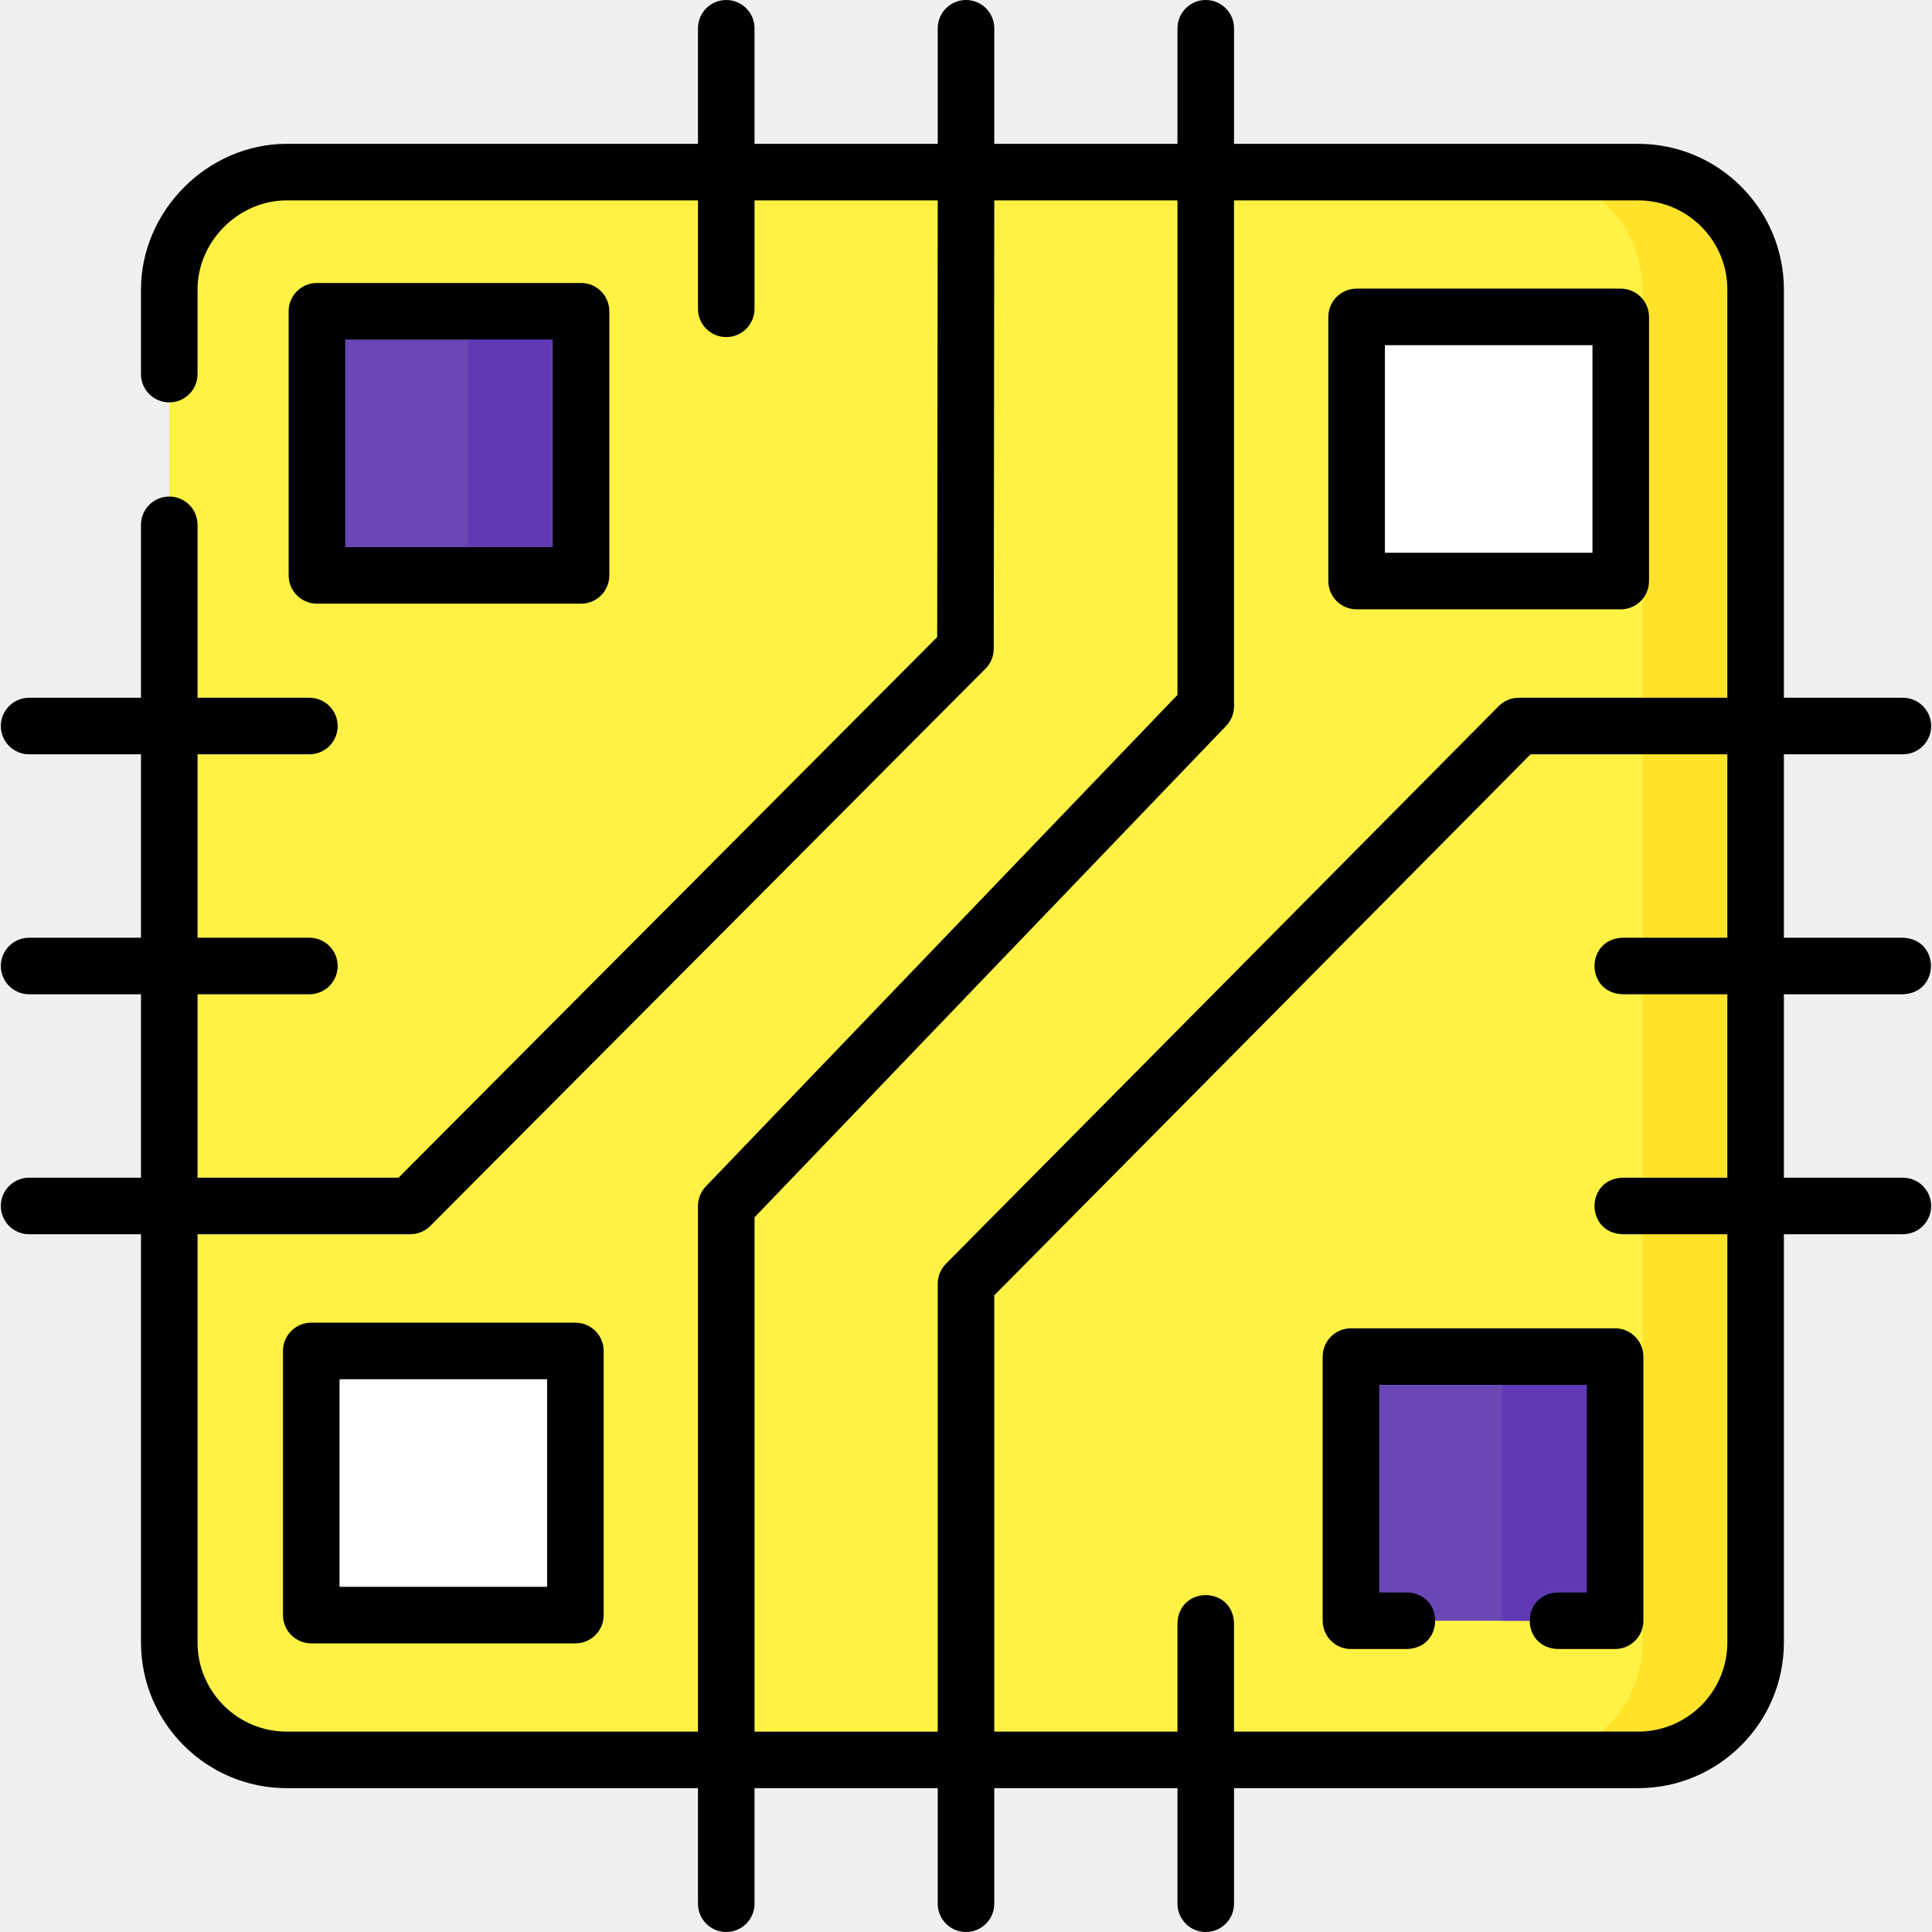
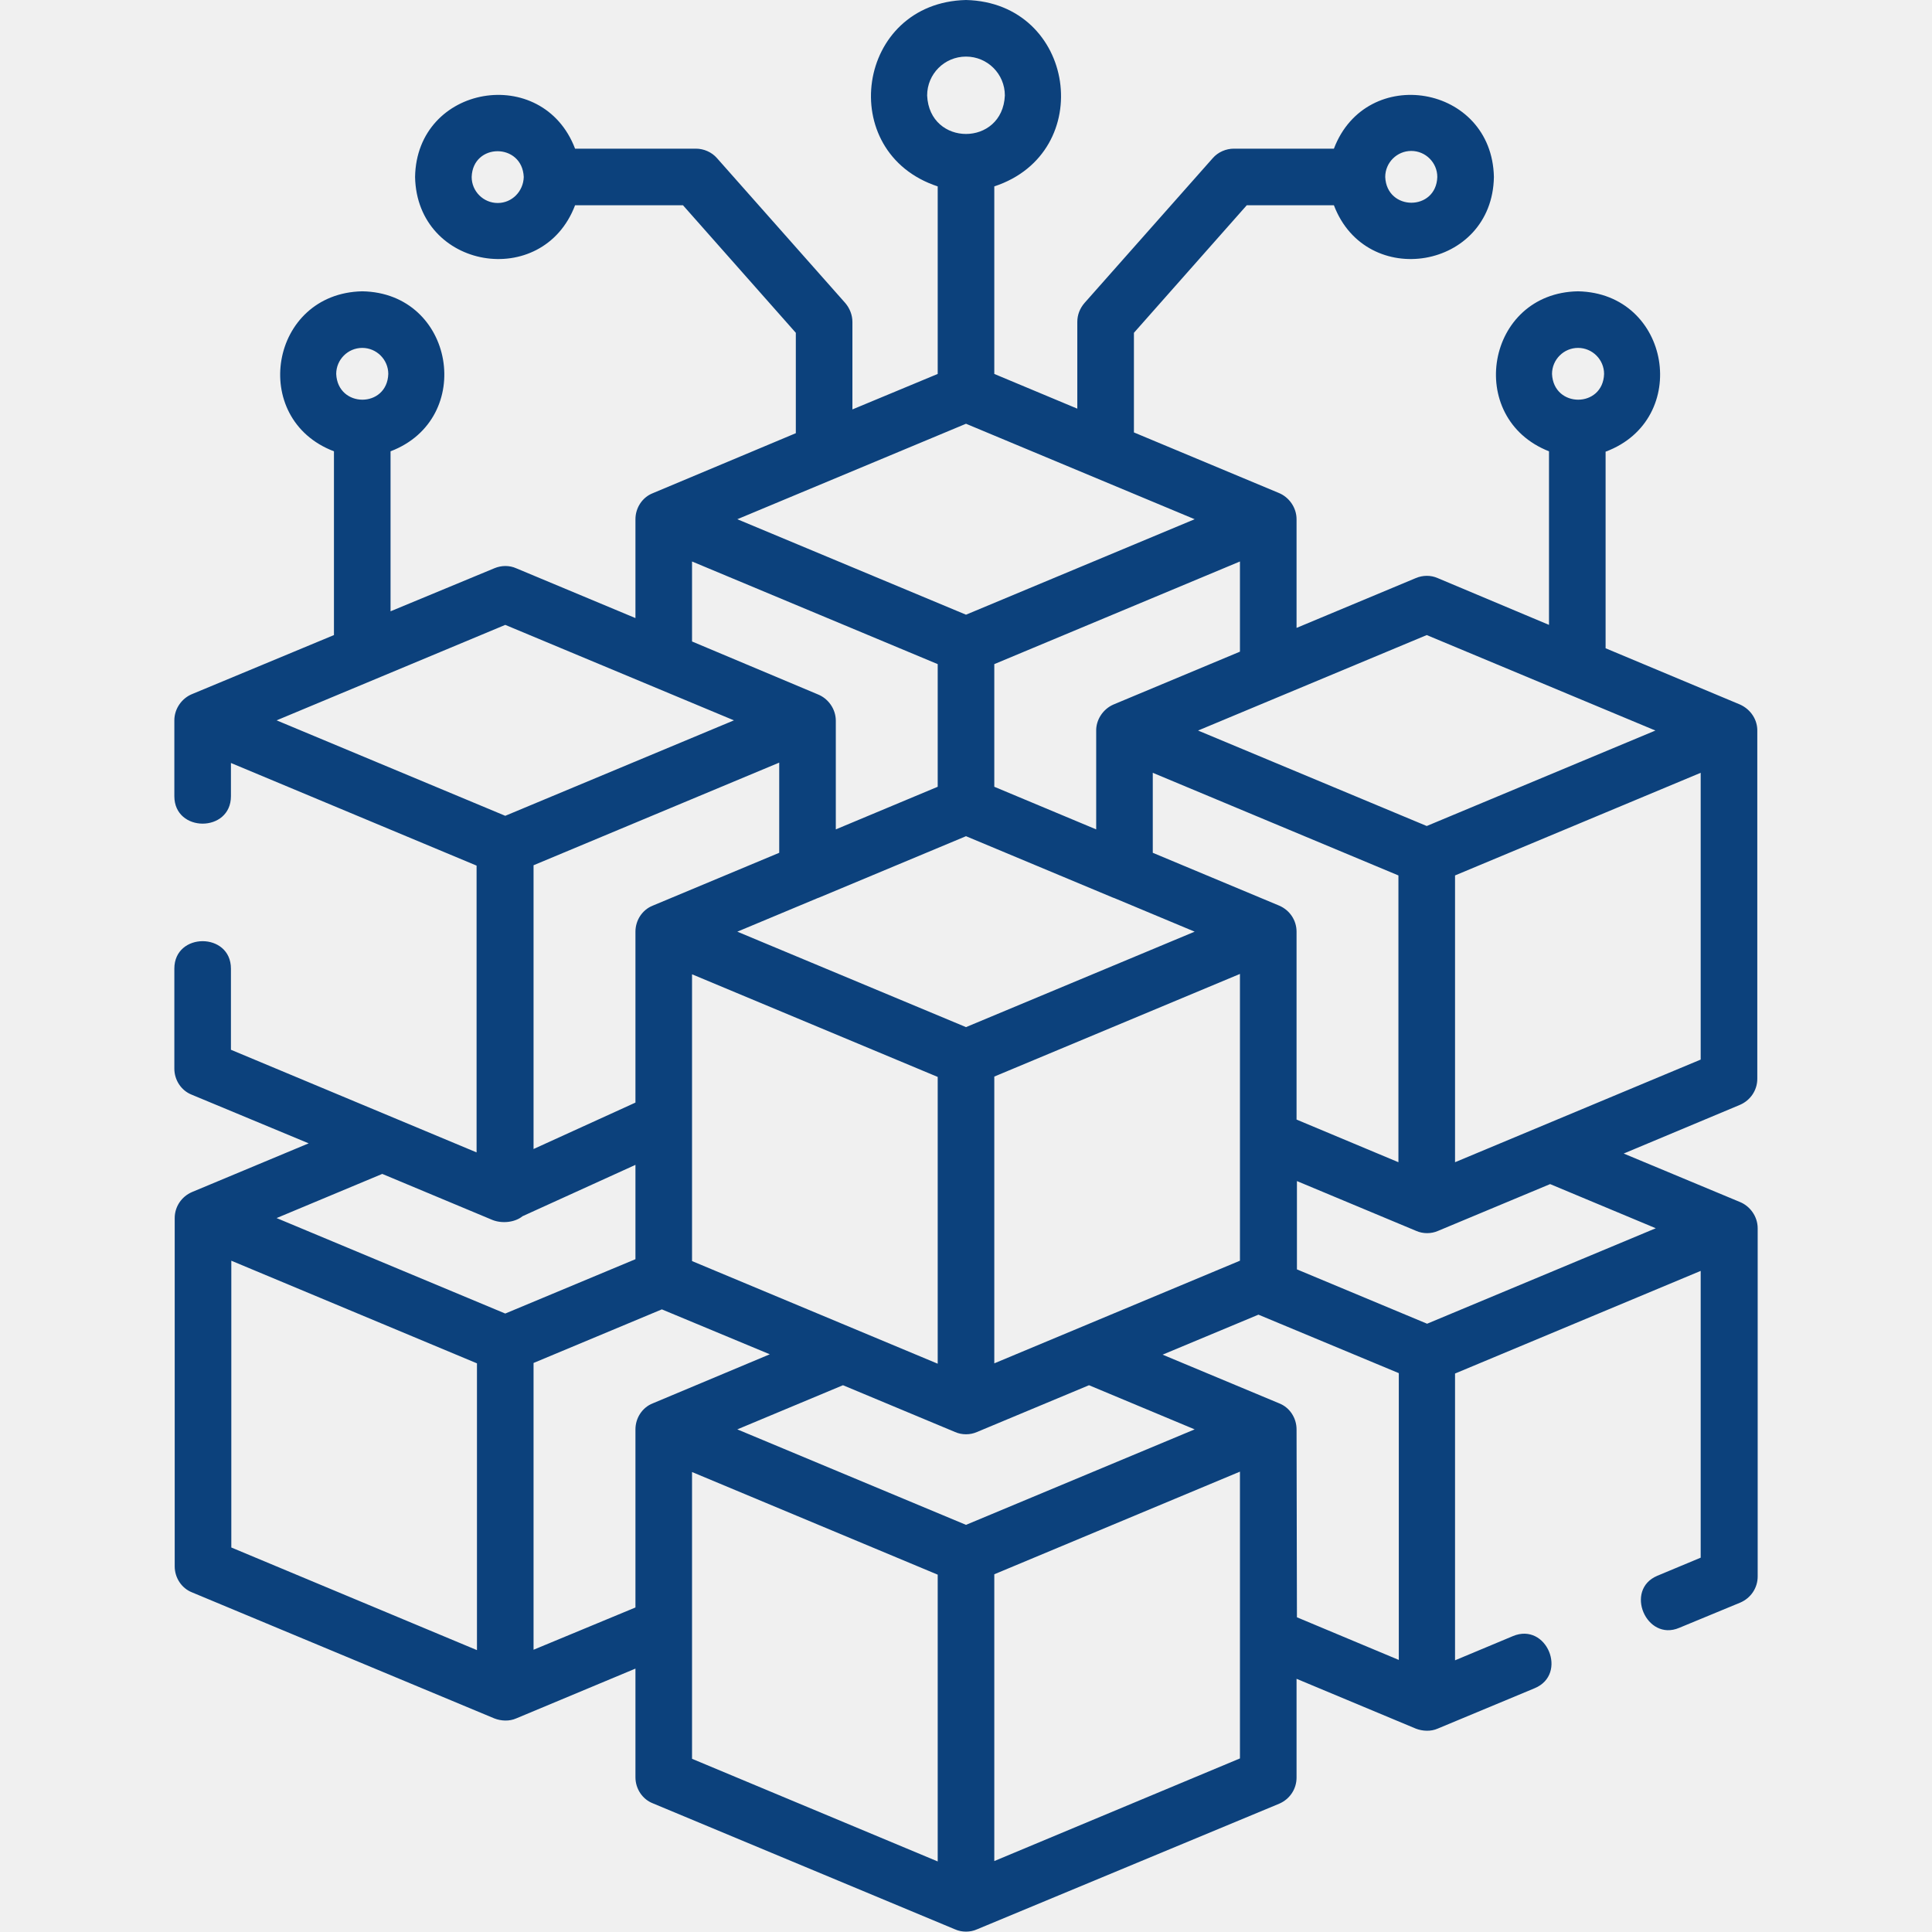
- <svg xmlns="http://www.w3.org/2000/svg" id="Layer_1" enable-background="new 0 0 512.444 512.444" height="100" viewBox="0 0 512.444 512.444" width="100">
-   <g>
-     <g>
-       <g>
-         <g>
-           <path d="m44.894 435.64v-358.836c0-7.82 2.882-14.968 7.641-20.438 5.712-6.565 14.127-10.715 23.512-10.715h358.46c17.206 0 31.153 13.948 31.153 31.153v358.836c0 17.206-13.948 31.153-31.153 31.153h-358.459c-17.206 0-31.154-13.947-31.154-31.153z" fill="#fff245" />
-           <path d="m434.507 45.651h-30c17.205 0 31.153 13.948 31.153 31.153v358.836c0 17.206-13.948 31.153-31.153 31.153h30c17.205 0 31.153-13.948 31.153-31.153v-358.836c.001-17.205-13.947-31.153-31.153-31.153z" fill="#ffe32b" />
-         </g>
-       </g>
-       <g>
-         <path d="m84.057 82.557h70.061v70.061h-70.061z" fill="#6947b5" />
-         <path d="m124.118 82.557h30v70.061h-30z" fill="#603ab5" />
-         <path d="m358.326 359.826h70.061v70.061h-70.061z" fill="#6947b5" />
-         <path d="m398.387 359.826h30v70.061h-30z" fill="#603ab5" />
-       </g>
-       <g fill="#fff">
-         <path d="m359.826 84.057h70.061v70.061h-70.061z" transform="matrix(0 1 -1 0 513.944 -275.769)" />
-         <path d="m82.557 358.326h70.061v70.061h-70.061z" transform="matrix(0 1 -1 0 510.944 275.769)" />
-       </g>
-     </g>
-     <g>
-       <path d="m504.722 263.722c9.928-.343 9.926-14.658 0-15h-31.561v-48.649h31.562c4.143 0 7.5-3.358 7.5-7.5s-3.357-7.5-7.5-7.5h-31.562v-108.269c0-21.313-17.34-38.653-38.653-38.653h-107.194v-30.651c0-4.142-3.357-7.5-7.5-7.5s-7.5 3.358-7.5 7.5v30.651h-48.592v-30.651c0-4.142-3.357-7.5-7.5-7.5-4.142 0-7.5 3.358-7.5 7.5v30.651h-48.592v-30.651c0-4.142-3.358-7.5-7.5-7.5s-7.5 3.358-7.5 7.5v30.651h-109.083c-20.939 0-38.653 17.714-38.653 38.653v22.427c0 4.142 3.358 7.5 7.5 7.5s7.5-3.358 7.5-7.5v-22.427c0-12.747 10.829-23.653 23.653-23.653h109.083v28.76c0 4.142 3.358 7.5 7.5 7.5s7.5-3.358 7.5-7.5v-28.76h48.592l-.14 115.821-142.875 143.399h-53.313v-48.649h29.672c4.142 0 7.5-3.358 7.5-7.5s-3.358-7.5-7.5-7.5h-29.672v-48.649h29.672c4.142 0 7.5-3.358 7.5-7.5s-3.358-7.5-7.5-7.5h-29.672v-45.868c0-4.142-3.358-7.5-7.5-7.5s-7.5 3.358-7.5 7.5v45.868h-29.672c-4.142 0-7.5 3.358-7.5 7.5s3.358 7.5 7.5 7.5h29.672v48.649h-29.672c-4.142 0-7.5 3.358-7.5 7.5s3.358 7.5 7.5 7.5h29.672v48.649h-29.672c-4.142 0-7.5 3.358-7.5 7.5s3.358 7.5 7.5 7.5h29.672v108.269c0 21.313 17.34 38.653 38.653 38.653h109.083v30.651c0 4.142 3.358 7.5 7.5 7.5s7.5-3.358 7.5-7.5v-30.651h48.592v30.651c0 4.142 3.358 7.5 7.5 7.5 4.143 0 7.5-3.358 7.5-7.5v-30.651h48.592v30.651c0 4.142 3.357 7.5 7.5 7.5s7.5-3.358 7.5-7.5v-30.651h107.193c21.313 0 38.653-17.34 38.653-38.653v-108.269h31.562c4.143 0 7.5-3.358 7.5-7.5s-3.357-7.5-7.5-7.5h-31.562v-48.649zm-428.675 195.571c-13.042 0-23.653-10.611-23.653-23.653v-108.269h56.428c1.994 0 3.906-.794 5.313-2.207l147.26-147.801c1.401-1.406 2.188-3.309 2.188-5.293l.14-118.919h48.592v131.167l-125.097 130.36c-1.34 1.396-2.088 3.257-2.088 5.193v139.422zm124.083 0v-136.405l125.095-130.361c1.341-1.396 2.089-3.257 2.089-5.193v-134.183h107.193c13.043 0 23.653 10.611 23.653 23.653v108.269h-55.322c-2.001 0-3.918.799-5.326 2.22l-146.616 147.907c-1.392 1.404-2.173 3.302-2.173 5.28v118.814h-48.593zm258.031-146.922h-27.782c-9.931.344-9.923 14.66 0 15h27.782v108.269c0 13.042-10.61 23.653-23.653 23.653h-107.194v-28.76c-.344-9.931-14.66-9.923-15 0v28.76h-48.592v-115.726l142.242-143.494h52.196v48.649h-27.782c-9.931.344-9.923 14.66 0 15h27.782v48.649z" />
-       <path d="m154.119 160.119c4.142 0 7.5-3.358 7.5-7.5v-70.062c0-4.142-3.358-7.5-7.5-7.5h-70.062c-4.142 0-7.5 3.358-7.5 7.5v70.062c0 4.142 3.358 7.5 7.5 7.5zm-62.562-70.062h55.062v55.062h-55.062z" />
-       <path d="m350.826 359.826v70.062c0 4.142 3.357 7.5 7.5 7.5h14.892c9.931-.344 9.923-14.66 0-15h-7.392v-55.062h55.062v55.062h-7.695c-9.931.344-9.923 14.66 0 15h15.195c4.143 0 7.5-3.358 7.5-7.5v-70.062c0-4.142-3.357-7.5-7.5-7.5h-70.062c-4.143 0-7.5 3.358-7.5 7.5z" />
-       <path d="m359.826 161.619h70.062c4.143 0 7.5-3.358 7.5-7.5v-70.062c0-4.142-3.357-7.5-7.5-7.5h-70.062c-4.143 0-7.5 3.358-7.5 7.5v70.062c0 4.142 3.357 7.5 7.5 7.5zm7.5-70.062h55.062v55.062h-55.062z" />
-       <path d="m152.619 350.826h-70.062c-4.142 0-7.5 3.358-7.5 7.5v70.062c0 4.142 3.358 7.5 7.5 7.5h70.062c4.142 0 7.5-3.358 7.5-7.5v-70.062c0-4.142-3.358-7.5-7.5-7.5zm-7.5 70.061h-55.062v-55.062h55.062z" />
-     </g>
-   </g>
+ <svg xmlns="http://www.w3.org/2000/svg" width="100" viewBox="0 0 375 375" height="100" version="1.0">
+   <path fill="#0C417C" d="M 337.719 214.453 C 339.77 213.574 341.09 211.598 341.09 209.398 L 341.09 141.941 C 341.16 139.746 339.844 137.695 337.719 136.742 L 311.645 125.828 L 311.645 87.672 C 328.344 81.445 324.316 56.91 306.297 56.543 C 288.426 56.836 284.254 81.152 300.66 87.598 L 300.66 121.289 L 279.051 112.207 C 277.734 111.621 276.195 111.621 274.805 112.207 L 251.66 121.875 L 251.66 100.781 C 251.66 98.512 250.195 96.461 248.145 95.652 L 220.094 83.934 L 220.094 64.598 L 241.992 39.844 L 258.91 39.844 C 265.211 56.395 289.672 52.293 289.965 34.352 C 289.598 16.406 265.211 12.305 258.91 28.855 L 239.504 28.855 C 237.965 28.855 236.426 29.516 235.402 30.688 L 210.5 58.812 C 209.617 59.84 209.105 61.082 209.105 62.477 L 209.105 79.32 L 192.992 72.582 L 192.992 36.18 C 212.988 29.59 208.812 0.512 187.5 0 C 166.188 0.512 162.012 29.59 182.008 36.18 L 182.008 72.582 L 165.453 79.469 L 165.453 62.477 C 165.453 61.156 164.941 59.84 164.062 58.812 L 139.16 30.688 C 138.137 29.516 136.598 28.855 135.059 28.855 L 111.621 28.855 C 105.324 12.305 80.859 16.406 80.566 34.352 C 80.934 52.293 105.324 56.395 111.621 39.844 L 132.57 39.844 L 154.469 64.598 L 154.469 84.082 L 126.711 95.727 C 124.66 96.531 123.34 98.582 123.34 100.781 L 123.34 119.969 L 100.195 110.301 C 98.879 109.715 97.34 109.715 95.949 110.301 L 75.805 118.652 L 75.805 87.598 C 92.359 81.297 88.258 56.836 70.312 56.543 C 52.367 56.91 48.266 81.297 64.82 87.598 L 64.82 123.266 L 37.355 134.691 C 35.305 135.496 33.84 137.547 33.84 139.82 L 33.84 154.539 C 33.84 161.645 44.824 161.645 44.824 154.539 L 44.824 148.094 L 92.504 168.016 L 92.504 223.68 L 44.824 203.758 L 44.824 188.012 C 44.824 180.906 33.84 180.906 33.84 188.012 L 33.84 207.422 C 33.84 209.617 35.156 211.668 37.207 212.477 L 59.914 221.922 L 37.281 231.371 C 35.23 232.25 33.91 234.227 33.91 236.426 L 33.91 304.027 C 33.91 306.227 35.23 308.277 37.281 309.082 L 95.949 333.543 C 97.266 334.059 98.879 334.129 100.195 333.543 L 123.34 323.875 L 123.34 344.969 C 123.34 347.168 124.66 349.219 126.711 350.023 L 185.375 374.488 C 186.695 375.074 188.305 375.074 189.625 374.488 L 248.293 350.098 C 250.344 349.219 251.66 347.242 251.66 345.043 L 251.66 325.855 L 274.805 335.523 C 276.125 336.035 277.734 336.109 279.055 335.523 L 297.875 327.684 C 304.395 324.977 300.219 314.793 293.629 317.578 L 282.422 322.266 L 282.422 266.602 L 330.102 246.68 L 330.102 302.344 L 321.68 305.859 C 315.234 308.57 319.555 318.676 325.93 315.965 L 337.793 311.059 C 339.844 310.18 341.164 308.203 341.164 306.004 L 341.164 238.402 C 341.164 236.133 339.699 234.082 337.648 233.277 L 315.16 223.902 Z M 306.297 67.527 C 309.082 67.527 311.352 69.801 311.352 72.582 C 311.133 79.246 301.539 79.246 301.246 72.582 C 301.246 69.801 303.516 67.527 306.297 67.527 Z M 273.926 29.297 C 276.707 29.297 278.98 31.566 278.98 34.352 C 278.758 41.016 269.164 41.016 268.871 34.352 C 268.871 31.566 271.141 29.297 273.926 29.297 Z M 96.605 39.402 C 93.824 39.402 91.551 37.133 91.551 34.352 C 91.773 27.684 101.367 27.684 101.66 34.352 C 101.586 37.133 99.391 39.402 96.605 39.402 Z M 70.312 67.527 C 73.094 67.527 75.367 69.801 75.367 72.582 C 75.145 79.246 65.551 79.246 65.258 72.582 C 65.258 69.801 67.527 67.527 70.312 67.527 Z M 251.66 217.309 L 251.66 180.836 C 251.66 178.637 250.344 176.66 248.289 175.781 L 223.754 165.527 L 223.754 150 L 271.434 169.922 L 271.434 225.586 Z M 187.5 295.973 L 143.113 277.441 L 163.621 268.871 L 185.375 277.953 C 186.695 278.539 188.305 278.539 189.625 277.953 L 211.375 268.871 L 231.883 277.441 Z M 103.562 167.945 L 151.246 148.023 L 151.246 165.527 L 126.707 175.781 C 124.656 176.586 123.34 178.637 123.34 180.836 L 123.34 214.012 L 103.562 223.023 Z M 187.5 162.305 L 216.062 174.242 C 216.137 174.242 216.211 174.316 216.285 174.316 L 231.883 180.836 L 187.5 199.363 L 143.113 180.836 L 158.715 174.316 C 158.789 174.316 158.863 174.242 158.934 174.242 Z M 134.324 244.773 L 134.324 189.109 L 182.008 209.031 L 182.008 264.695 Z M 192.992 264.625 L 192.992 208.961 L 240.672 189.039 L 240.672 244.703 Z M 330.102 205.664 L 282.422 225.586 L 282.422 169.922 L 330.102 150 Z M 276.93 123.266 L 321.312 141.797 L 276.93 160.328 L 232.543 141.797 Z M 216.137 136.742 C 214.086 137.621 212.695 139.746 212.77 141.941 L 212.77 160.984 L 192.992 152.711 L 192.992 128.906 L 240.672 108.984 L 240.672 126.488 Z M 187.5 119.312 L 143.113 100.781 L 187.5 82.25 L 231.883 100.781 Z M 187.5 10.984 C 191.676 10.984 195.043 14.355 195.043 18.531 C 194.605 28.492 180.395 28.492 179.957 18.531 C 179.957 14.355 183.324 10.984 187.5 10.984 Z M 134.324 108.984 C 140.113 111.402 177.246 126.93 182.008 128.906 L 182.008 152.711 L 162.23 160.984 L 162.23 139.891 C 162.23 137.621 160.766 135.57 158.715 134.766 L 134.324 124.512 Z M 98.07 121.289 L 142.457 139.82 L 98.07 158.348 L 53.688 139.82 Z M 95.582 236.793 C 97.41 237.523 99.902 237.305 101.441 236.059 L 123.34 226.098 L 123.34 244.41 L 98.07 254.957 L 53.688 236.426 L 74.195 227.855 Z M 44.898 244.703 L 92.578 264.625 L 92.578 320.289 L 44.898 300.367 Z M 103.562 320.215 L 103.562 264.551 L 128.465 254.148 L 149.414 262.867 L 126.707 272.387 C 124.656 273.191 123.34 275.242 123.34 277.441 L 123.34 312.012 Z M 134.324 315.746 C 134.324 315.672 134.324 315.602 134.324 315.527 L 134.324 285.719 L 182.008 305.641 L 182.008 361.305 L 134.324 341.383 Z M 192.992 361.23 L 192.992 305.566 L 240.672 285.645 L 240.672 341.309 Z M 251.66 277.441 C 251.66 275.242 250.344 273.191 248.289 272.387 L 225.66 262.938 L 244.262 255.176 L 271.508 266.527 L 271.508 322.191 L 251.734 313.914 Z M 321.387 238.402 L 277 256.934 L 251.734 246.387 L 251.734 229.246 L 274.879 238.914 C 276.195 239.5 277.809 239.5 279.125 238.914 L 300.879 229.832 Z M 321.387 238.402" />
</svg>
